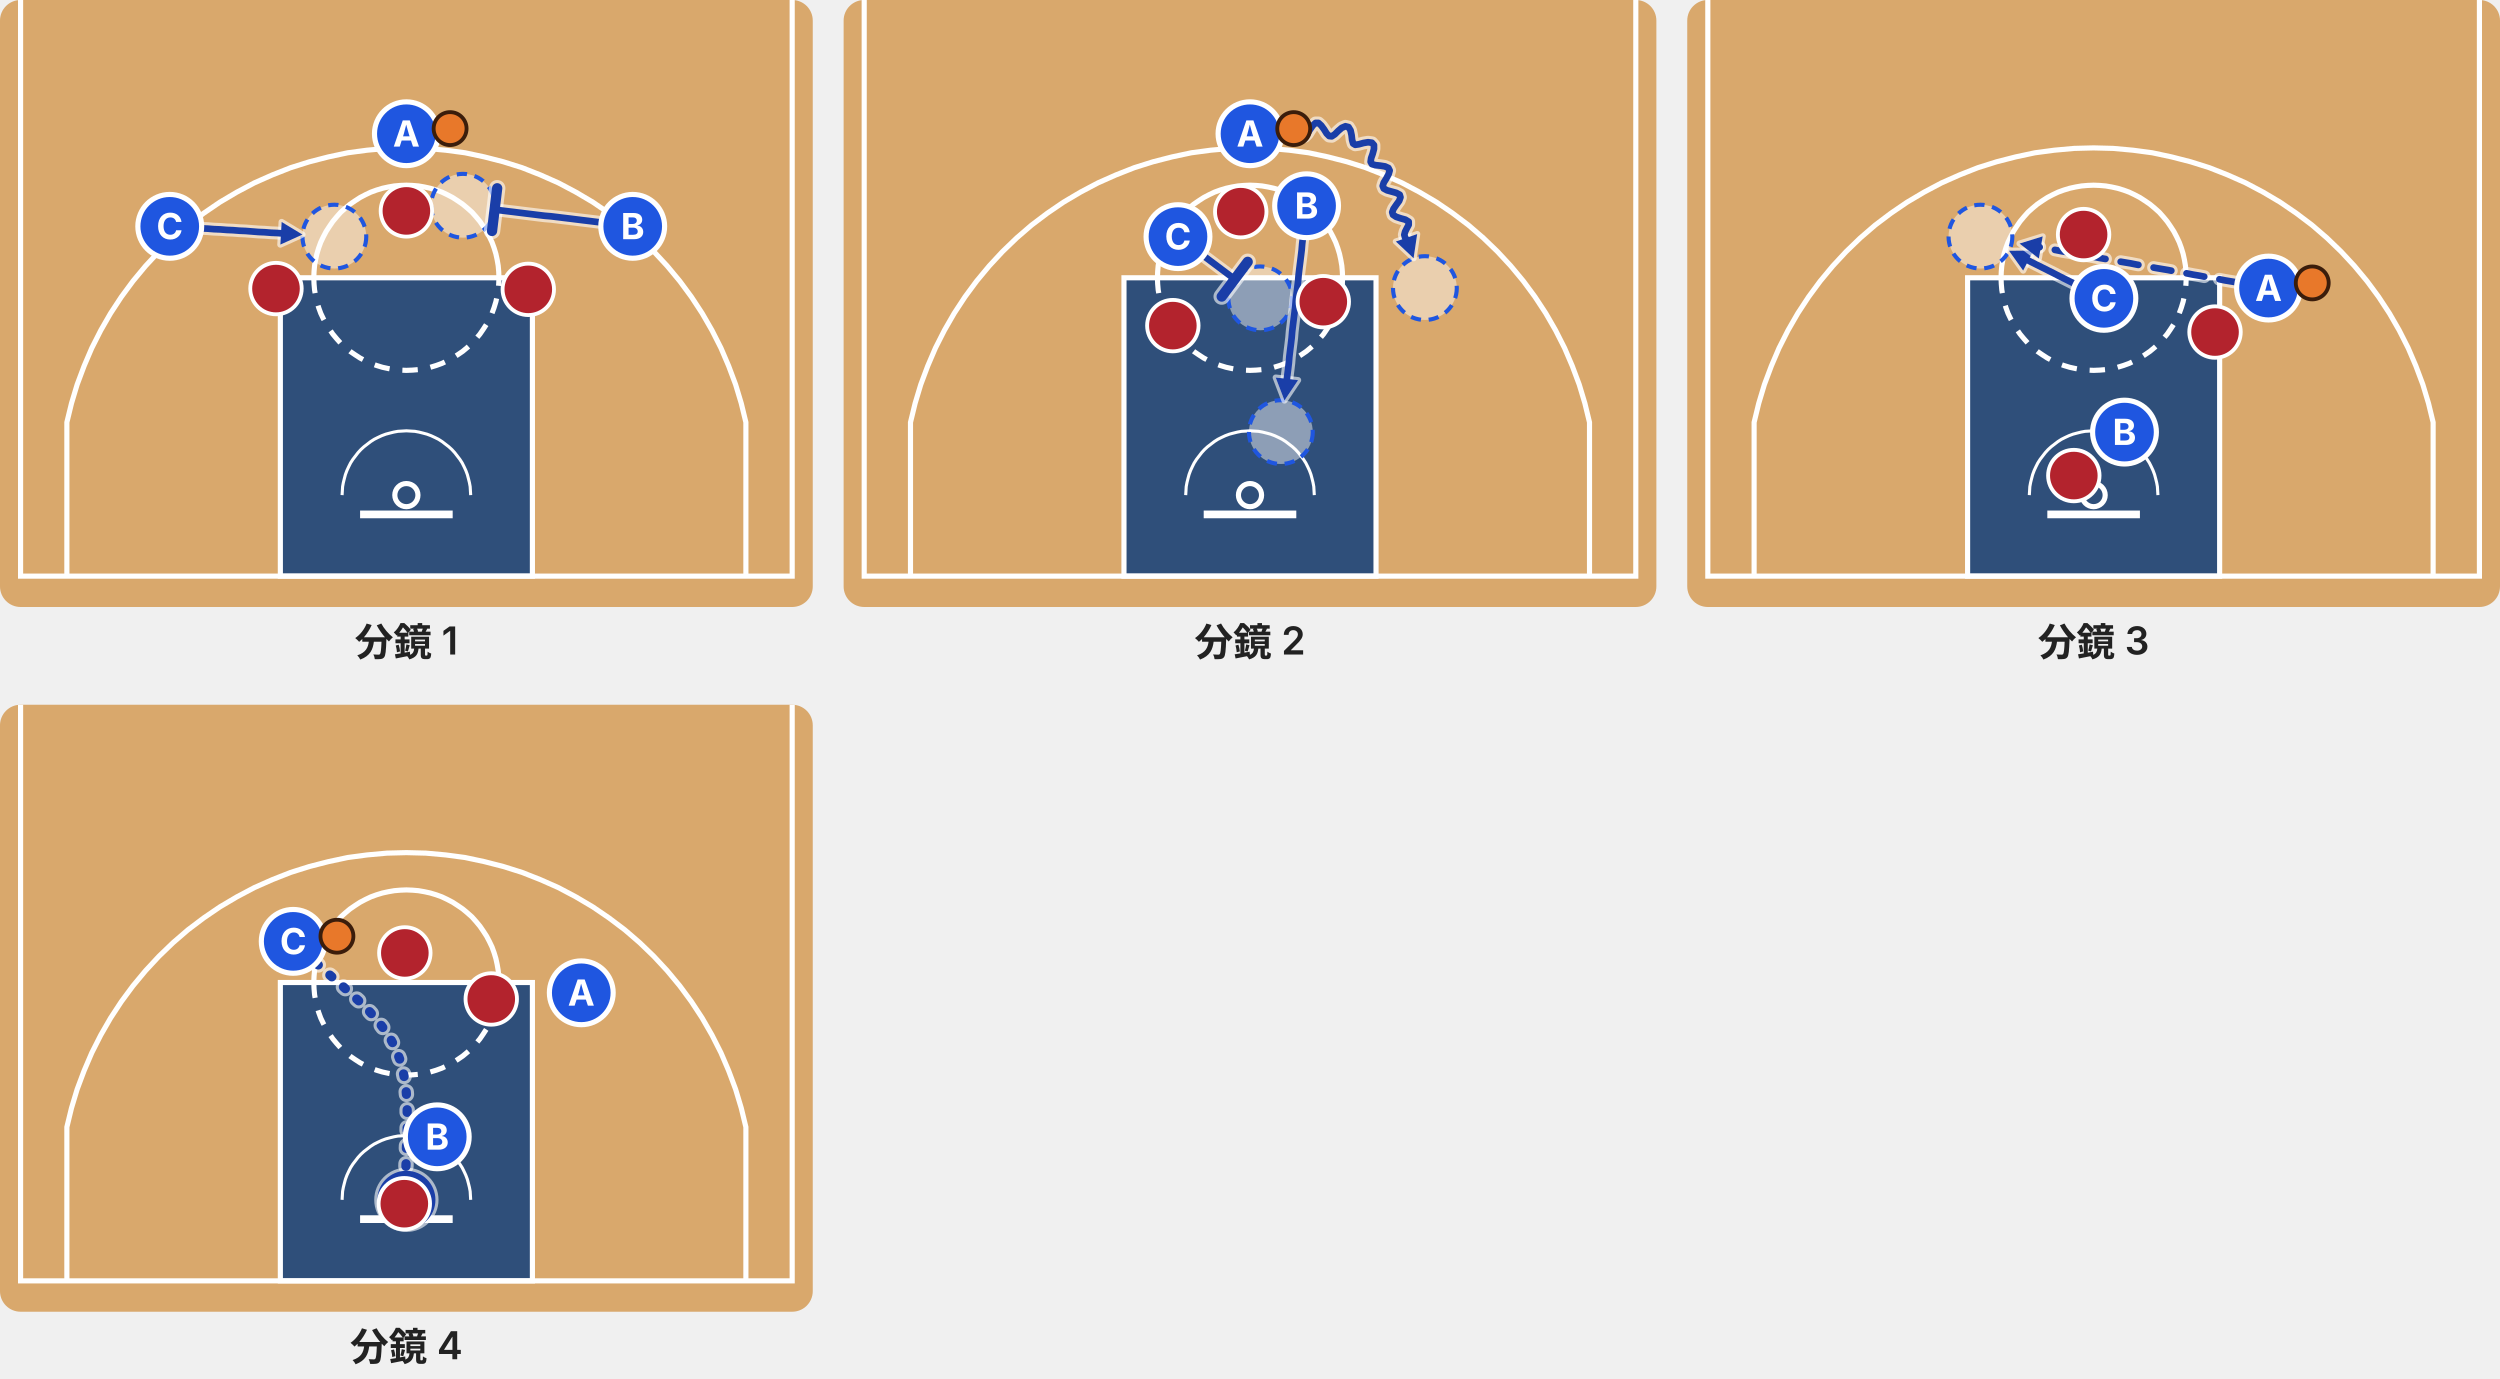
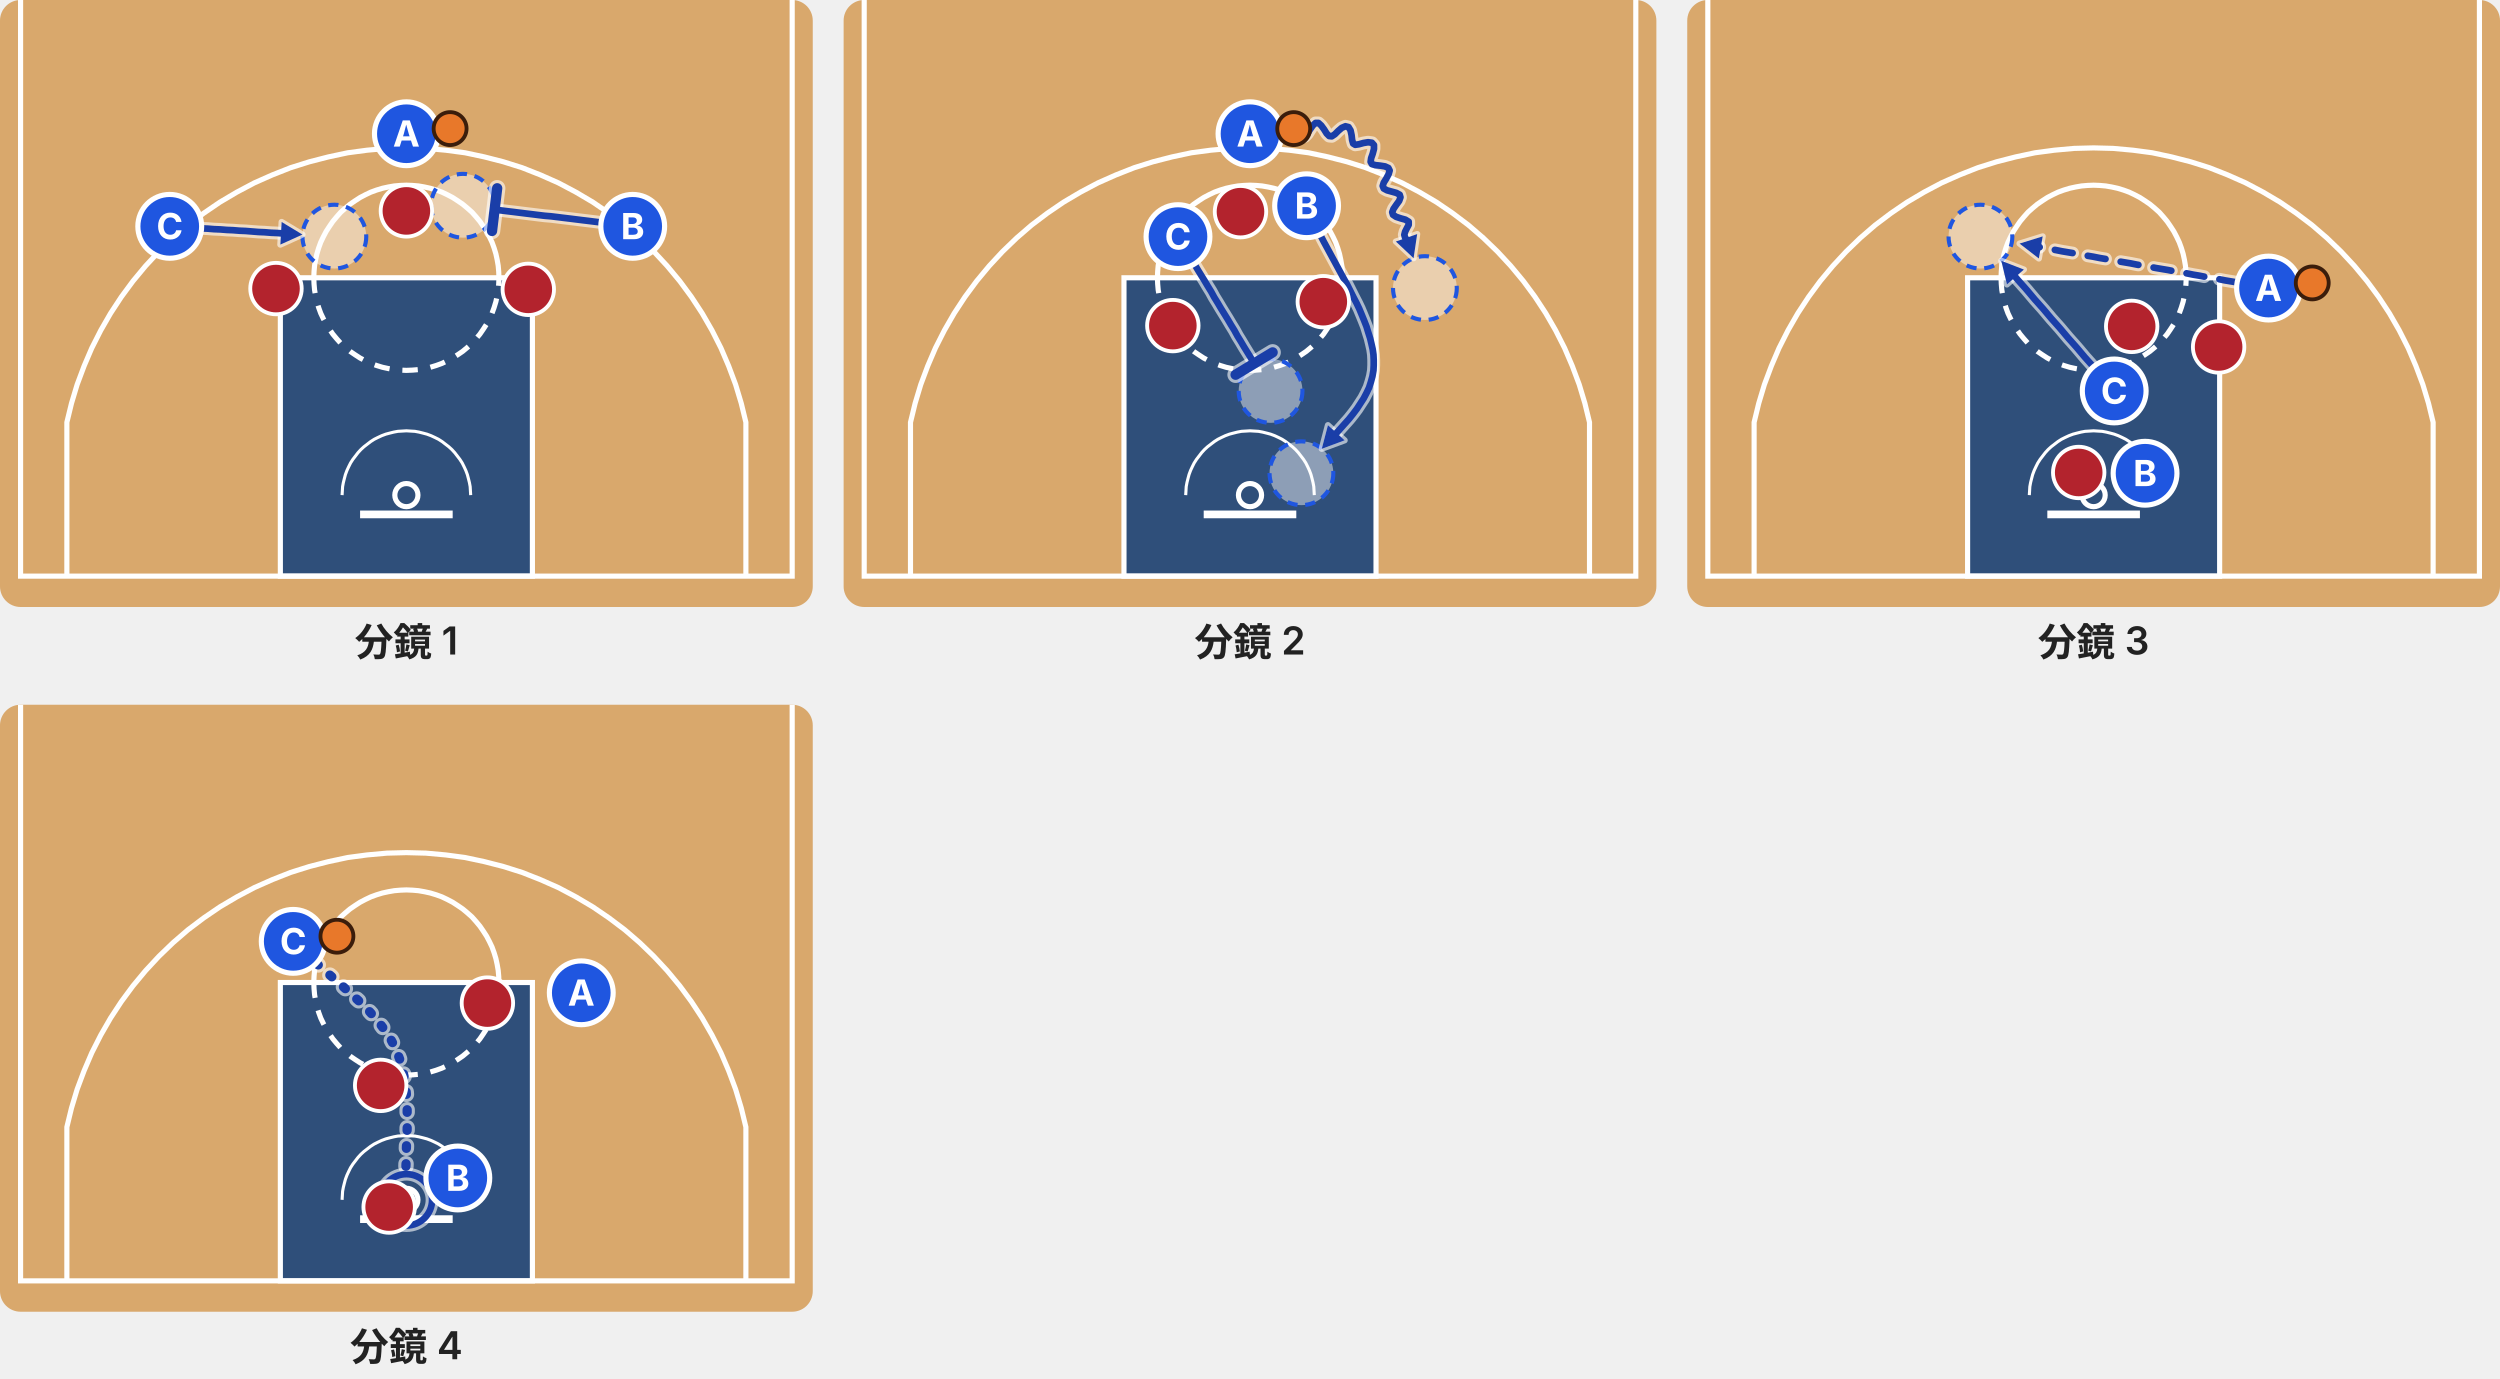
<svg xmlns="http://www.w3.org/2000/svg" viewBox="0 0 972.0 536.0" width="972.0" height="536.0" font-family="-apple-system, 'PingFang TC', 'Noto Sans TC', sans-serif">
  <g transform="translate(0,0)">
    <rect width="316.0" height="236.0" rx="8" fill="#d9a86c" />
    <rect x="109.0" y="108.0" width="98.0" height="116.0" fill="#2f4f7a" stroke="#ffffff" stroke-width="2" />
    <polyline points="8.0,0.0 8.0,224.0 308.0,224.0 308.0,0.0" fill="none" stroke="#ffffff" stroke-width="2" />
    <polyline points="194.0,108.0 193.9,105.6 193.7,103.3 193.3,101.0 192.8,98.7 192.1,96.4 191.3,94.2 190.3,92.1 189.2,90.0 187.9,88.0 186.6,86.1 185.1,84.3 183.5,82.5 181.7,80.9 179.9,79.4 178.0,78.1 176.0,76.8 173.9,75.7 171.8,74.7 169.6,73.9 167.3,73.2 165.0,72.7 162.7,72.3 160.4,72.1 158.0,72.0 155.6,72.1 153.3,72.3 151.0,72.7 148.7,73.2 146.4,73.9 144.2,74.7 142.1,75.7 140.0,76.8 138.0,78.1 136.1,79.4 134.3,80.9 132.5,82.5 130.9,84.3 129.4,86.1 128.1,88.0 126.8,90.0 125.7,92.1 124.7,94.2 123.9,96.4 123.2,98.7 122.7,101.0 122.3,103.3 122.1,105.6 122.0,108.0" fill="none" stroke="#ffffff" stroke-width="2" />
    <polyline points="122.0,108.0 122.1,110.4 122.3,112.7 122.7,115.0 123.2,117.3 123.9,119.6 124.7,121.8 125.7,123.9 126.8,126.0 128.1,128.0 129.4,129.9 130.9,131.7 132.5,133.5 134.3,135.1 136.1,136.6 138.0,137.9 140.0,139.2 142.1,140.3 144.2,141.3 146.4,142.1 148.7,142.8 151.0,143.3 153.3,143.7 155.6,143.9 158.0,144.0 160.4,143.9 162.7,143.7 165.0,143.3 167.3,142.8 169.6,142.1 171.8,141.3 173.9,140.3 176.0,139.2 178.0,137.9 179.9,136.6 181.7,135.1 183.5,133.5 185.1,131.7 186.6,129.9 187.9,128.0 189.2,126.0 190.3,123.9 191.3,121.8 192.1,119.6 192.8,117.3 193.3,115.0 193.7,112.7 193.9,110.4 194.0,108.0" fill="none" stroke="#ffffff" stroke-width="2" stroke-dasharray="6 5" />
    <polyline points="290.0,224.0 290.0,164.2 288.2,156.8 286.0,149.5 283.3,142.3 280.3,135.3 276.8,128.4 273.0,121.8 268.8,115.4 264.3,109.3 259.4,103.4 254.2,97.8 248.7,92.5 242.9,87.5 236.8,82.9 230.5,78.6 223.9,74.7 217.1,71.1 210.1,68.0 203.0,65.2 195.7,62.9 188.3,61.0 180.8,59.4 173.3,58.4 165.6,57.7 158.0,57.5 150.4,57.7 142.7,58.4 135.2,59.4 127.7,61.0 120.3,62.9 113.0,65.2 105.9,68.0 98.9,71.1 92.1,74.7 85.5,78.6 79.2,82.9 73.1,87.5 67.3,92.5 61.8,97.8 56.6,103.4 51.7,109.3 47.2,115.4 43.0,121.8 39.2,128.4 35.7,135.3 32.7,142.3 30.0,149.5 27.8,156.8 26.0,164.2 26.0,224.0" fill="none" stroke="#ffffff" stroke-width="2" />
    <polyline points="183.0,192.5 182.9,190.9 182.8,189.2 182.5,187.6 182.1,186.0 181.7,184.5 181.1,182.9 180.4,181.4 179.7,180.0 178.8,178.6 177.8,177.3 176.8,176.0 175.7,174.8 174.5,173.7 173.2,172.7 171.9,171.7 170.5,170.8 169.1,170.1 167.6,169.4 166.0,168.8 164.5,168.4 162.9,168.0 161.3,167.7 159.6,167.6 158.0,167.5 156.4,167.6 154.7,167.7 153.1,168.0 151.5,168.4 150.0,168.8 148.4,169.4 146.9,170.1 145.5,170.8 144.1,171.7 142.8,172.7 141.5,173.7 140.3,174.8 139.2,176.0 138.2,177.3 137.2,178.6 136.3,180.0 135.6,181.4 134.9,182.9 134.3,184.5 133.9,186.0 133.5,187.6 133.2,189.2 133.1,190.9 133.0,192.5" fill="none" stroke="#ffffff" stroke-width="1.2" />
    <line x1="140.0" y1="200.0" x2="176.0" y2="200.0" stroke="#ffffff" stroke-width="3" />
    <circle cx="158.0" cy="192.5" r="4.5" fill="none" stroke="#ffffff" stroke-width="2" />
    <circle cx="180.0" cy="80.0" r="12.4" fill="#ffffff" fill-opacity="0.45" stroke="#1f56e0" stroke-width="1.6" stroke-dasharray="4 3" />
    <circle cx="130.0" cy="92.0" r="12.4" fill="#ffffff" fill-opacity="0.45" stroke="#1f56e0" stroke-width="1.6" stroke-dasharray="4 3" />
    <polyline points="233.7,86.5 231.3,86.2 228.9,85.9 226.4,85.6 224.0,85.3 221.6,85.0 219.1,84.7 216.7,84.4 214.2,84.1 211.8,83.9 209.3,83.6 206.9,83.3 204.4,83.0 202.0,82.7 199.6,82.4 197.1,82.1 194.7,81.8 192.3,81.5" fill="none" stroke="#ffffff" stroke-width="5.0" stroke-linecap="round" stroke-linejoin="round" stroke-opacity="0.6" fill-opacity="0.6" />
    <line x1="191.3" y1="89.8" x2="193.3" y2="73.2" stroke="#ffffff" stroke-width="6.4" stroke-linecap="round" stroke-opacity="0.6" fill-opacity="0.6" />
    <polyline points="233.7,86.5 231.3,86.2 228.9,85.9 226.4,85.6 224.0,85.3 221.6,85.0 219.1,84.7 216.7,84.4 214.2,84.1 211.8,83.9 209.3,83.6 206.9,83.3 204.4,83.0 202.0,82.7 199.6,82.4 197.1,82.1 194.7,81.8 192.3,81.5" fill="none" stroke="#1a3ea8" stroke-width="2.6" stroke-linecap="round" stroke-linejoin="round" />
    <line x1="191.3" y1="89.8" x2="193.3" y2="73.2" stroke="#1a3ea8" stroke-width="4.0" stroke-linecap="round" />
    <polyline points="78.4,88.8 80.8,88.9 83.2,89.1 85.7,89.2 88.2,89.4 90.6,89.5 93.1,89.7 95.5,89.8 98.0,90.0 100.5,90.2 102.9,90.3 105.4,90.5 107.8,90.6 110.3,90.8 110.8,90.8" fill="none" stroke="#ffffff" stroke-width="5.0" stroke-linecap="round" stroke-linejoin="round" stroke-opacity="0.6" fill-opacity="0.6" />
    <polygon points="117.6,91.2 109.5,86.3 109.0,95.1" fill="#ffffff" stroke="#ffffff" stroke-width="2.4" stroke-linejoin="round" stroke-opacity="0.6" fill-opacity="0.6" />
    <polyline points="78.4,88.8 80.8,88.9 83.2,89.1 85.7,89.2 88.2,89.4 90.6,89.5 93.1,89.7 95.5,89.8 98.0,90.0 100.5,90.2 102.9,90.3 105.4,90.5 107.8,90.6 110.3,90.8 110.8,90.8" fill="none" stroke="#1a3ea8" stroke-width="2.6" stroke-linecap="round" stroke-linejoin="round" />
    <polygon points="117.6,91.2 109.5,86.3 109.0,95.1" fill="#1a3ea8" />
    <circle cx="158.0" cy="82.0" r="10.0" fill="#b3232d" stroke="#fff" stroke-width="1.5" />
    <circle cx="205.4" cy="112.5" r="10.0" fill="#b3232d" stroke="#fff" stroke-width="1.5" />
    <circle cx="107.3" cy="112.2" r="10.0" fill="#b3232d" stroke="#fff" stroke-width="1.5" />
    <circle cx="158.0" cy="52.0" r="12.4" fill="#1f56e0" stroke="#fff" stroke-width="2" />
    <text x="158.0" y="57.0" font-size="14" font-weight="700" fill="#fff" text-anchor="middle">A</text>
    <circle cx="246.0" cy="88.0" r="12.4" fill="#1f56e0" stroke="#fff" stroke-width="2" />
    <text x="246.0" y="93.0" font-size="14" font-weight="700" fill="#fff" text-anchor="middle">B</text>
    <circle cx="66.0" cy="88.0" r="12.4" fill="#1f56e0" stroke="#fff" stroke-width="2" />
    <text x="66.0" y="93.0" font-size="14" font-weight="700" fill="#fff" text-anchor="middle">C</text>
    <circle cx="175.0" cy="50.0" r="6.4" fill="#e8782a" stroke="#3b1d0b" stroke-width="1.5" />
    <text x="158.0" y="255.0" font-size="15" font-weight="600" fill="#222" text-anchor="middle">分鏡 1</text>
  </g>
  <g transform="translate(328,0)">
    <rect width="316.0" height="236.0" rx="8" fill="#d9a86c" />
    <rect x="109.0" y="108.0" width="98.0" height="116.0" fill="#2f4f7a" stroke="#ffffff" stroke-width="2" />
    <polyline points="8.0,0.0 8.0,224.0 308.0,224.0 308.0,0.0" fill="none" stroke="#ffffff" stroke-width="2" />
    <polyline points="194.0,108.0 193.9,105.6 193.7,103.3 193.3,101.0 192.8,98.7 192.1,96.4 191.3,94.2 190.3,92.1 189.2,90.0 187.9,88.0 186.6,86.1 185.1,84.3 183.5,82.5 181.7,80.9 179.9,79.4 178.0,78.1 176.0,76.8 173.9,75.7 171.8,74.7 169.6,73.9 167.3,73.2 165.0,72.7 162.7,72.3 160.4,72.1 158.0,72.0 155.6,72.1 153.3,72.3 151.0,72.7 148.7,73.2 146.4,73.9 144.2,74.7 142.1,75.7 140.0,76.8 138.0,78.1 136.1,79.4 134.3,80.9 132.5,82.5 130.9,84.3 129.4,86.1 128.1,88.0 126.8,90.0 125.7,92.1 124.7,94.2 123.9,96.4 123.2,98.7 122.7,101.0 122.3,103.3 122.1,105.6 122.0,108.0" fill="none" stroke="#ffffff" stroke-width="2" />
    <polyline points="122.0,108.0 122.1,110.4 122.3,112.7 122.7,115.0 123.2,117.3 123.9,119.6 124.7,121.8 125.7,123.9 126.8,126.0 128.1,128.0 129.4,129.9 130.9,131.7 132.5,133.5 134.3,135.1 136.1,136.6 138.0,137.9 140.0,139.2 142.1,140.3 144.2,141.3 146.4,142.1 148.7,142.8 151.0,143.3 153.3,143.7 155.6,143.9 158.0,144.0 160.4,143.9 162.7,143.7 165.0,143.3 167.3,142.8 169.6,142.1 171.8,141.3 173.9,140.3 176.0,139.2 178.0,137.9 179.9,136.6 181.7,135.1 183.5,133.5 185.1,131.7 186.6,129.9 187.9,128.0 189.2,126.0 190.3,123.9 191.3,121.8 192.1,119.6 192.8,117.3 193.3,115.0 193.7,112.7 193.9,110.4 194.0,108.0" fill="none" stroke="#ffffff" stroke-width="2" stroke-dasharray="6 5" />
    <polyline points="290.0,224.0 290.0,164.2 288.2,156.8 286.0,149.5 283.3,142.3 280.3,135.3 276.8,128.4 273.0,121.8 268.8,115.4 264.3,109.3 259.4,103.4 254.2,97.8 248.7,92.5 242.9,87.5 236.8,82.9 230.5,78.6 223.9,74.7 217.1,71.1 210.1,68.0 203.0,65.2 195.7,62.9 188.3,61.0 180.8,59.4 173.3,58.4 165.6,57.7 158.0,57.5 150.4,57.7 142.7,58.4 135.2,59.4 127.7,61.0 120.3,62.9 113.0,65.2 105.9,68.0 98.9,71.1 92.1,74.7 85.5,78.6 79.2,82.9 73.1,87.5 67.3,92.5 61.8,97.8 56.6,103.4 51.7,109.3 47.2,115.4 43.0,121.8 39.2,128.4 35.7,135.3 32.7,142.3 30.0,149.5 27.8,156.8 26.0,164.2 26.0,224.0" fill="none" stroke="#ffffff" stroke-width="2" />
    <polyline points="183.0,192.5 182.9,190.9 182.8,189.2 182.5,187.6 182.1,186.0 181.7,184.5 181.1,182.9 180.4,181.4 179.7,180.0 178.8,178.6 177.8,177.3 176.8,176.0 175.7,174.8 174.5,173.7 173.2,172.7 171.9,171.7 170.5,170.8 169.1,170.1 167.6,169.4 166.0,168.8 164.5,168.4 162.9,168.0 161.3,167.7 159.6,167.6 158.0,167.5 156.4,167.6 154.7,167.7 153.1,168.0 151.5,168.4 150.0,168.8 148.4,169.4 146.9,170.1 145.5,170.8 144.1,171.7 142.8,172.7 141.5,173.7 140.3,174.8 139.2,176.0 138.2,177.3 137.2,178.6 136.3,180.0 135.6,181.4 134.9,182.9 134.3,184.5 133.9,186.0 133.5,187.6 133.2,189.2 133.1,190.9 133.0,192.5" fill="none" stroke="#ffffff" stroke-width="1.2" />
    <line x1="140.0" y1="200.0" x2="176.0" y2="200.0" stroke="#ffffff" stroke-width="3" />
    <circle cx="158.0" cy="192.5" r="4.5" fill="none" stroke="#ffffff" stroke-width="2" />
    <circle cx="226.0" cy="112.0" r="12.4" fill="#ffffff" fill-opacity="0.45" stroke="#1f56e0" stroke-width="1.6" stroke-dasharray="4 3" />
-     <circle cx="170.0" cy="168.0" r="12.4" fill="#ffffff" fill-opacity="0.45" stroke="#1f56e0" stroke-width="1.6" stroke-dasharray="4 3" />
-     <circle cx="162.0" cy="116.0" r="12.4" fill="#ffffff" fill-opacity="0.45" stroke="#1f56e0" stroke-width="1.6" stroke-dasharray="4 3" />
+     <circle cx="178.0" cy="184.0" r="12.4" fill="#ffffff" fill-opacity="0.45" stroke="#1f56e0" stroke-width="1.6" stroke-dasharray="4 3" />
+     <circle cx="166.0" cy="152.0" r="12.4" fill="#ffffff" fill-opacity="0.45" stroke="#1f56e0" stroke-width="1.6" stroke-dasharray="4 3" />
    <polyline points="170.4,51.4 171.4,51.1 172.5,50.4 173.5,49.9 174.7,50.0 175.8,50.8 177.1,52.2 178.3,53.1 179.3,53.0 180.3,52.0 181.3,50.4 182.4,48.8 183.5,47.8 184.6,47.8 185.7,48.8 186.8,50.3 187.8,51.9 188.8,52.9 189.8,53.0 191.0,52.2 192.3,50.9 193.7,49.7 195.1,49.1 196.3,49.4 197.1,50.7 197.5,52.6 197.7,54.4 198.1,55.8 198.9,56.3 200.3,56.1 202.1,55.6 203.9,55.3 205.4,55.5 206.2,56.4 206.2,57.9 205.7,59.8 205.1,61.5 204.9,62.9 205.4,63.8 206.7,64.2 208.6,64.4 210.5,64.7 211.8,65.3 212.3,66.3 211.9,67.7 211.0,69.4 210.0,71.0 209.6,72.3 210.0,73.3 211.3,74.0 213.1,74.5 214.9,75.0 216.2,75.7 216.5,76.7 216.0,78.1 214.9,79.6 213.8,81.2 213.3,82.5 213.6,83.5 214.8,84.3 216.6,84.9 218.4,85.4 219.7,86.2 219.7,87.4 219.0,88.7 218.3,90.1 218.0,91.3 218.3,92.4 219.0,93.3 219.5,93.9" fill="none" stroke="#ffffff" stroke-width="5.0" stroke-linecap="round" stroke-linejoin="round" stroke-opacity="0.6" fill-opacity="0.6" />
    <polygon points="221.6,100.4 223.0,91.0 214.7,93.9" fill="#ffffff" stroke="#ffffff" stroke-width="2.4" stroke-linejoin="round" stroke-opacity="0.6" fill-opacity="0.6" />
    <polyline points="170.4,51.4 171.4,51.1 172.5,50.4 173.5,49.9 174.7,50.0 175.8,50.8 177.1,52.2 178.3,53.1 179.3,53.0 180.3,52.0 181.3,50.4 182.4,48.8 183.5,47.8 184.6,47.8 185.7,48.8 186.8,50.3 187.8,51.9 188.8,52.9 189.8,53.0 191.0,52.2 192.3,50.9 193.7,49.7 195.1,49.1 196.3,49.4 197.1,50.7 197.5,52.6 197.7,54.4 198.1,55.8 198.9,56.3 200.3,56.1 202.1,55.6 203.9,55.3 205.4,55.5 206.2,56.4 206.2,57.9 205.7,59.8 205.1,61.5 204.9,62.9 205.4,63.8 206.7,64.2 208.6,64.4 210.5,64.7 211.8,65.3 212.3,66.3 211.9,67.7 211.0,69.4 210.0,71.0 209.6,72.3 210.0,73.3 211.3,74.0 213.1,74.5 214.9,75.0 216.2,75.7 216.5,76.7 216.0,78.1 214.9,79.6 213.8,81.2 213.3,82.5 213.6,83.5 214.8,84.3 216.6,84.9 218.4,85.4 219.7,86.2 219.7,87.4 219.0,88.7 218.3,90.1 218.0,91.3 218.3,92.4 219.0,93.3 219.5,93.9" fill="none" stroke="#1a3ea8" stroke-width="2.6" stroke-linecap="round" stroke-linejoin="round" />
    <polygon points="221.6,100.4 223.0,91.0 214.7,93.9" fill="#1a3ea8" />
-     <polyline points="178.6,92.3 178.3,94.7 178.1,97.1 177.8,99.6 177.5,102.0 177.2,104.4 176.9,106.9 176.7,109.3 176.4,111.8 176.1,114.2 175.8,116.7 175.6,119.1 175.3,121.6 175.0,124.0 174.7,126.4 174.4,128.9 174.2,131.3 173.9,133.8 173.6,136.2 173.3,138.7 173.1,141.1 172.8,143.6 172.5,146.0 172.2,148.4 172.2,148.9" fill="none" stroke="#ffffff" stroke-width="5.0" stroke-linecap="round" stroke-linejoin="round" stroke-opacity="0.6" fill-opacity="0.6" />
-     <polygon points="171.4,155.7 176.7,147.8 168.0,146.8" fill="#ffffff" stroke="#ffffff" stroke-width="2.4" stroke-linejoin="round" stroke-opacity="0.6" fill-opacity="0.6" />
-     <polyline points="178.6,92.3 178.3,94.7 178.1,97.1 177.8,99.6 177.5,102.0 177.2,104.4 176.9,106.9 176.7,109.3 176.4,111.8 176.1,114.2 175.8,116.7 175.6,119.1 175.3,121.6 175.0,124.0 174.7,126.4 174.4,128.9 174.2,131.3 173.9,133.8 173.6,136.2 173.3,138.7 173.1,141.1 172.8,143.6 172.5,146.0 172.2,148.4 172.2,148.9" fill="none" stroke="#1a3ea8" stroke-width="2.6" stroke-linecap="round" stroke-linejoin="round" />
-     <polygon points="171.4,155.7 176.7,147.8 168.0,146.8" fill="#1a3ea8" />
-     <polyline points="139.9,99.4 140.0,99.5 142.0,101.0 144.0,102.5 146.0,104.0 148.0,105.5 150.0,107.0 152.0,108.5 152.1,108.6" fill="none" stroke="#ffffff" stroke-width="5.0" stroke-linecap="round" stroke-linejoin="round" stroke-opacity="0.6" fill-opacity="0.6" />
-     <line x1="157.1" y1="101.8" x2="147.0" y2="115.3" stroke="#ffffff" stroke-width="6.4" stroke-linecap="round" stroke-opacity="0.6" fill-opacity="0.6" />
-     <polyline points="139.9,99.4 140.0,99.5 142.0,101.0 144.0,102.5 146.0,104.0 148.0,105.5 150.0,107.0 152.0,108.5 152.1,108.6" fill="none" stroke="#1a3ea8" stroke-width="2.6" stroke-linecap="round" stroke-linejoin="round" />
-     <line x1="157.1" y1="101.8" x2="147.0" y2="115.3" stroke="#1a3ea8" stroke-width="4.0" stroke-linecap="round" />
-     <circle cx="154.4" cy="82.3" r="10.0" fill="#b3232d" stroke="#fff" stroke-width="1.5" />
+     <polyline points="185.3,91.2 185.5,91.7 186.7,94.0 188.0,96.4 189.3,98.8 190.6,101.2 191.9,103.6 193.2,106.0 194.5,108.4 195.8,110.7 197.0,113.1 198.2,115.5 199.4,117.8 200.5,120.1 201.5,122.5 202.4,124.7 203.3,127.0 204.0,129.3 204.7,131.5 205.2,133.6 205.7,135.8 206.0,137.9 206.1,140.0 206.1,142.0 206.0,144.0 205.6,146.3 205.0,148.5 204.3,150.7 203.3,152.8 202.2,154.9 200.9,156.9 199.6,158.9 198.1,160.9 196.5,162.9 194.8,164.8 193.1,166.7 191.4,168.6 190.6,169.5" fill="none" stroke="#ffffff" stroke-width="5.0" stroke-linecap="round" stroke-linejoin="round" stroke-opacity="0.6" fill-opacity="0.6" />
+     <polygon points="185.9,174.5 194.8,171.2 188.3,165.3" fill="#ffffff" stroke="#ffffff" stroke-width="2.4" stroke-linejoin="round" stroke-opacity="0.6" fill-opacity="0.6" />
+     <polyline points="185.3,91.2 185.5,91.7 186.7,94.0 188.0,96.4 189.3,98.8 190.6,101.2 191.9,103.6 193.2,106.0 194.5,108.4 195.8,110.7 197.0,113.1 198.2,115.5 199.4,117.8 200.5,120.1 201.5,122.5 202.4,124.7 203.3,127.0 204.0,129.3 204.7,131.5 205.2,133.6 205.7,135.8 206.0,137.9 206.1,140.0 206.1,142.0 206.0,144.0 205.6,146.3 205.0,148.5 204.3,150.7 203.3,152.8 202.2,154.9 200.9,156.9 199.6,158.9 198.1,160.9 196.5,162.9 194.8,164.8 193.1,166.7 191.4,168.6 190.6,169.5" fill="none" stroke="#1a3ea8" stroke-width="2.6" stroke-linecap="round" stroke-linejoin="round" />
+     <polygon points="185.9,174.5 194.8,171.2 188.3,165.3" fill="#1a3ea8" />
+     <polyline points="136.4,102.6 136.4,102.7 137.7,104.9 139.0,107.0 140.3,109.1 141.6,111.3 142.9,113.4 144.1,115.6 145.4,117.7 146.7,119.9 148.0,122.0 149.3,124.1 150.6,126.3 151.9,128.4 153.1,130.6 154.4,132.7 155.7,134.9 157.0,137.0 158.3,139.1 159.6,141.3 159.6,141.4" fill="none" stroke="#ffffff" stroke-width="5.0" stroke-linecap="round" stroke-linejoin="round" stroke-opacity="0.6" fill-opacity="0.6" />
+     <line x1="166.8" y1="137.0" x2="152.4" y2="145.7" stroke="#ffffff" stroke-width="6.4" stroke-linecap="round" stroke-opacity="0.6" fill-opacity="0.6" />
+     <polyline points="136.4,102.6 136.4,102.7 137.7,104.9 139.0,107.0 140.3,109.1 141.6,111.3 142.9,113.4 144.1,115.6 145.4,117.7 146.7,119.9 148.0,122.0 149.3,124.1 150.6,126.3 151.9,128.4 153.1,130.6 154.4,132.7 155.7,134.9 157.0,137.0 158.3,139.1 159.6,141.3 159.6,141.4" fill="none" stroke="#1a3ea8" stroke-width="2.6" stroke-linecap="round" stroke-linejoin="round" />
+     <line x1="166.8" y1="137.0" x2="152.4" y2="145.7" stroke="#1a3ea8" stroke-width="4.0" stroke-linecap="round" />
+     <circle cx="154.3" cy="82.3" r="10.0" fill="#b3232d" stroke="#fff" stroke-width="1.5" />
    <circle cx="186.5" cy="117.3" r="10.0" fill="#b3232d" stroke="#fff" stroke-width="1.5" />
    <circle cx="128.0" cy="126.6" r="10.0" fill="#b3232d" stroke="#fff" stroke-width="1.5" />
    <circle cx="158.0" cy="52.0" r="12.4" fill="#1f56e0" stroke="#fff" stroke-width="2" />
    <text x="158.0" y="57.0" font-size="14" font-weight="700" fill="#fff" text-anchor="middle">A</text>
    <circle cx="180.0" cy="80.0" r="12.4" fill="#1f56e0" stroke="#fff" stroke-width="2" />
    <text x="180.0" y="85.0" font-size="14" font-weight="700" fill="#fff" text-anchor="middle">B</text>
    <circle cx="130.0" cy="92.0" r="12.4" fill="#1f56e0" stroke="#fff" stroke-width="2" />
    <text x="130.0" y="97.0" font-size="14" font-weight="700" fill="#fff" text-anchor="middle">C</text>
    <circle cx="175.0" cy="50.0" r="6.4" fill="#e8782a" stroke="#3b1d0b" stroke-width="1.5" />
    <text x="158.0" y="255.0" font-size="15" font-weight="600" fill="#222" text-anchor="middle">分鏡 2</text>
  </g>
  <g transform="translate(656,0)">
    <rect width="316.0" height="236.0" rx="8" fill="#d9a86c" />
    <rect x="109.0" y="108.0" width="98.0" height="116.0" fill="#2f4f7a" stroke="#ffffff" stroke-width="2" />
    <polyline points="8.0,0.0 8.0,224.0 308.0,224.0 308.0,0.0" fill="none" stroke="#ffffff" stroke-width="2" />
    <polyline points="194.0,108.0 193.9,105.6 193.7,103.3 193.3,101.0 192.8,98.7 192.1,96.4 191.3,94.2 190.3,92.1 189.2,90.0 187.9,88.0 186.6,86.1 185.1,84.3 183.5,82.5 181.7,80.9 179.9,79.4 178.0,78.1 176.0,76.8 173.9,75.7 171.8,74.7 169.6,73.9 167.3,73.2 165.0,72.7 162.7,72.3 160.4,72.1 158.0,72.0 155.6,72.1 153.3,72.3 151.0,72.7 148.7,73.2 146.4,73.9 144.2,74.7 142.1,75.7 140.0,76.8 138.0,78.1 136.1,79.4 134.3,80.9 132.5,82.5 130.9,84.3 129.4,86.1 128.1,88.0 126.8,90.0 125.7,92.1 124.7,94.2 123.9,96.4 123.2,98.7 122.7,101.0 122.3,103.3 122.1,105.6 122.0,108.0" fill="none" stroke="#ffffff" stroke-width="2" />
    <polyline points="122.0,108.0 122.1,110.4 122.3,112.7 122.7,115.0 123.2,117.3 123.9,119.6 124.7,121.8 125.7,123.9 126.8,126.0 128.1,128.0 129.4,129.9 130.9,131.7 132.5,133.5 134.3,135.1 136.1,136.6 138.0,137.9 140.0,139.2 142.1,140.3 144.2,141.3 146.4,142.1 148.7,142.8 151.0,143.3 153.3,143.7 155.6,143.9 158.0,144.0 160.4,143.9 162.7,143.7 165.0,143.3 167.3,142.8 169.6,142.1 171.8,141.3 173.9,140.3 176.0,139.2 178.0,137.9 179.9,136.6 181.7,135.1 183.5,133.5 185.1,131.7 186.6,129.9 187.9,128.0 189.2,126.0 190.3,123.9 191.3,121.8 192.1,119.6 192.8,117.3 193.3,115.0 193.7,112.7 193.9,110.4 194.0,108.0" fill="none" stroke="#ffffff" stroke-width="2" stroke-dasharray="6 5" />
    <polyline points="290.0,224.0 290.0,164.2 288.2,156.8 286.0,149.5 283.3,142.3 280.3,135.3 276.8,128.4 273.0,121.8 268.8,115.4 264.3,109.3 259.4,103.4 254.2,97.8 248.7,92.5 242.9,87.5 236.8,82.9 230.5,78.6 223.9,74.7 217.1,71.1 210.1,68.0 203.0,65.2 195.7,62.9 188.3,61.0 180.8,59.4 173.3,58.4 165.6,57.7 158.0,57.5 150.4,57.7 142.7,58.4 135.2,59.4 127.7,61.0 120.3,62.9 113.0,65.2 105.9,68.0 98.9,71.1 92.1,74.7 85.5,78.6 79.2,82.9 73.1,87.5 67.3,92.5 61.8,97.8 56.6,103.4 51.7,109.3 47.2,115.4 43.0,121.8 39.2,128.4 35.7,135.3 32.7,142.3 30.0,149.5 27.8,156.8 26.0,164.2 26.0,224.0" fill="none" stroke="#ffffff" stroke-width="2" />
    <polyline points="183.0,192.5 182.9,190.9 182.8,189.2 182.5,187.6 182.1,186.0 181.7,184.5 181.1,182.9 180.4,181.4 179.7,180.0 178.8,178.6 177.8,177.3 176.8,176.0 175.7,174.8 174.5,173.7 173.2,172.7 171.9,171.7 170.5,170.8 169.1,170.1 167.6,169.4 166.0,168.8 164.5,168.4 162.9,168.0 161.3,167.7 159.6,167.6 158.0,167.5 156.4,167.6 154.7,167.7 153.1,168.0 151.5,168.4 150.0,168.8 148.4,169.4 146.9,170.1 145.5,170.8 144.1,171.7 142.8,172.7 141.5,173.7 140.3,174.8 139.2,176.0 138.2,177.3 137.2,178.6 136.3,180.0 135.6,181.4 134.9,182.9 134.3,184.5 133.9,186.0 133.5,187.6 133.2,189.2 133.1,190.9 133.0,192.5" fill="none" stroke="#ffffff" stroke-width="1.2" />
    <line x1="140.0" y1="200.0" x2="176.0" y2="200.0" stroke="#ffffff" stroke-width="3" />
    <circle cx="158.0" cy="192.5" r="4.5" fill="none" stroke="#ffffff" stroke-width="2" />
    <circle cx="114.0" cy="92.0" r="12.4" fill="#ffffff" fill-opacity="0.45" stroke="#1f56e0" stroke-width="1.6" stroke-dasharray="4 3" />
-     <polyline points="150.9,110.5 148.9,109.5 146.7,108.4 144.5,107.3 142.4,106.2 140.2,105.1 138.0,104.0 135.8,102.9 133.6,101.8 131.5,100.7 131.2,100.6" fill="none" stroke="#ffffff" stroke-width="5.0" stroke-linecap="round" stroke-linejoin="round" stroke-opacity="0.6" fill-opacity="0.6" />
-     <polygon points="125.1,97.5 130.6,105.2 134.6,97.4" fill="#ffffff" stroke="#ffffff" stroke-width="2.4" stroke-linejoin="round" stroke-opacity="0.6" fill-opacity="0.6" />
-     <polyline points="150.9,110.5 148.9,109.5 146.7,108.4 144.5,107.3 142.4,106.2 140.2,105.1 138.0,104.0 135.8,102.9 133.6,101.8 131.5,100.7 131.2,100.6" fill="none" stroke="#1a3ea8" stroke-width="2.6" stroke-linecap="round" stroke-linejoin="round" />
-     <polygon points="125.1,97.5 130.6,105.2 134.6,97.4" fill="#1a3ea8" />
+     <polyline points="157.9,142.6 157.9,142.6 156.3,140.8 154.6,138.9 153.0,137.0 151.4,135.1 149.8,133.3 148.1,131.4 146.5,129.5 144.9,127.6 143.3,125.8 141.6,123.9 140.0,122.0 138.4,120.1 136.8,118.3 135.1,116.4 133.5,114.5 131.9,112.6 130.3,110.8 128.6,108.9 127.0,107.0 126.6,106.5" fill="none" stroke="#ffffff" stroke-width="5.0" stroke-linecap="round" stroke-linejoin="round" stroke-opacity="0.6" fill-opacity="0.6" />
+     <polygon points="122.1,101.4 124.3,110.6 130.9,104.8" fill="#ffffff" stroke="#ffffff" stroke-width="2.4" stroke-linejoin="round" stroke-opacity="0.6" fill-opacity="0.6" />
+     <polyline points="157.9,142.6 157.9,142.6 156.3,140.8 154.6,138.9 153.0,137.0 151.4,135.1 149.8,133.3 148.1,131.4 146.5,129.5 144.9,127.6 143.3,125.8 141.6,123.9 140.0,122.0 138.4,120.1 136.8,118.3 135.1,116.4 133.5,114.5 131.9,112.6 130.3,110.8 128.6,108.9 127.0,107.0 126.6,106.5" fill="none" stroke="#1a3ea8" stroke-width="2.6" stroke-linecap="round" stroke-linejoin="round" />
+     <polygon points="122.1,101.4 124.3,110.6 130.9,104.8" fill="#1a3ea8" />
    <polyline points="213.8,109.8 211.4,109.4 209.0,109.0 206.5,108.5 204.1,108.1 201.7,107.7 199.2,107.2 196.8,106.8 194.3,106.3 191.9,105.9 189.5,105.5 187.0,105.0 184.6,104.6 182.2,104.2 179.7,103.7 177.3,103.3 174.9,102.9 172.4,102.4 170.0,102.0 167.6,101.6 165.1,101.1 162.7,100.7 160.3,100.3 157.8,99.8 155.4,99.4 153.0,99.0 150.5,98.5 148.1,98.1 145.7,97.7 143.2,97.2 140.8,96.8 138.3,96.3 135.9,95.9 135.9,95.9" fill="none" stroke="#ffffff" stroke-width="5.0" stroke-linecap="round" stroke-linejoin="round" stroke-opacity="0.6" fill-opacity="0.6" stroke-dasharray="7 6" />
    <polygon points="129.2,94.7 136.7,100.5 138.2,91.9" fill="#ffffff" stroke="#ffffff" stroke-width="2.4" stroke-linejoin="round" stroke-opacity="0.6" fill-opacity="0.6" />
    <polyline points="213.8,109.8 211.4,109.4 209.0,109.0 206.5,108.5 204.1,108.1 201.7,107.7 199.2,107.2 196.8,106.8 194.3,106.3 191.9,105.9 189.5,105.5 187.0,105.0 184.6,104.6 182.2,104.2 179.7,103.7 177.3,103.3 174.9,102.9 172.4,102.4 170.0,102.0 167.6,101.6 165.1,101.1 162.7,100.7 160.3,100.3 157.8,99.8 155.4,99.4 153.0,99.0 150.5,98.5 148.1,98.1 145.7,97.7 143.2,97.2 140.8,96.8 138.3,96.3 135.9,95.9 135.9,95.9" fill="none" stroke="#1a3ea8" stroke-width="2.6" stroke-linecap="round" stroke-linejoin="round" stroke-dasharray="7 6" />
    <polygon points="129.2,94.7 136.7,100.5 138.2,91.9" fill="#1a3ea8" />
-     <circle cx="154.1" cy="91.2" r="10.0" fill="#b3232d" stroke="#fff" stroke-width="1.5" />
-     <circle cx="205.2" cy="129.1" r="10.0" fill="#b3232d" stroke="#fff" stroke-width="1.5" />
-     <circle cx="150.3" cy="184.9" r="10.0" fill="#b3232d" stroke="#fff" stroke-width="1.5" />
+     <circle cx="172.8" cy="126.9" r="10.0" fill="#b3232d" stroke="#fff" stroke-width="1.5" />
+     <circle cx="206.6" cy="134.9" r="10.0" fill="#b3232d" stroke="#fff" stroke-width="1.5" />
+     <circle cx="152.2" cy="183.7" r="10.0" fill="#b3232d" stroke="#fff" stroke-width="1.5" />
    <circle cx="226.0" cy="112.0" r="12.4" fill="#1f56e0" stroke="#fff" stroke-width="2" />
    <text x="226.0" y="117.0" font-size="14" font-weight="700" fill="#fff" text-anchor="middle">A</text>
-     <circle cx="170.0" cy="168.0" r="12.4" fill="#1f56e0" stroke="#fff" stroke-width="2" />
-     <text x="170.0" y="173.0" font-size="14" font-weight="700" fill="#fff" text-anchor="middle">B</text>
-     <circle cx="162.0" cy="116.0" r="12.4" fill="#1f56e0" stroke="#fff" stroke-width="2" />
-     <text x="162.0" y="121.0" font-size="14" font-weight="700" fill="#fff" text-anchor="middle">C</text>
+     <circle cx="178.0" cy="184.0" r="12.4" fill="#1f56e0" stroke="#fff" stroke-width="2" />
+     <text x="178.0" y="189.0" font-size="14" font-weight="700" fill="#fff" text-anchor="middle">B</text>
+     <circle cx="166.0" cy="152.0" r="12.4" fill="#1f56e0" stroke="#fff" stroke-width="2" />
+     <text x="166.0" y="157.0" font-size="14" font-weight="700" fill="#fff" text-anchor="middle">C</text>
    <circle cx="243.0" cy="110.0" r="6.4" fill="#e8782a" stroke="#3b1d0b" stroke-width="1.5" />
    <text x="158.0" y="255.0" font-size="15" font-weight="600" fill="#222" text-anchor="middle">分鏡 3</text>
  </g>
  <g transform="translate(0,274)">
    <rect width="316.0" height="236.0" rx="8" fill="#d9a86c" />
    <rect x="109.0" y="108.0" width="98.0" height="116.0" fill="#2f4f7a" stroke="#ffffff" stroke-width="2" />
    <polyline points="8.0,0.0 8.0,224.0 308.0,224.0 308.0,0.0" fill="none" stroke="#ffffff" stroke-width="2" />
    <polyline points="194.0,108.0 193.9,105.6 193.7,103.3 193.3,101.0 192.8,98.7 192.1,96.4 191.3,94.2 190.3,92.1 189.2,90.0 187.9,88.0 186.6,86.1 185.1,84.3 183.5,82.5 181.7,80.9 179.9,79.4 178.0,78.1 176.0,76.8 173.9,75.7 171.8,74.7 169.6,73.9 167.3,73.2 165.0,72.7 162.7,72.3 160.4,72.1 158.0,72.0 155.6,72.1 153.3,72.3 151.0,72.7 148.7,73.2 146.4,73.9 144.2,74.7 142.1,75.7 140.0,76.8 138.0,78.1 136.1,79.4 134.3,80.9 132.5,82.5 130.9,84.3 129.4,86.1 128.1,88.0 126.8,90.0 125.7,92.1 124.7,94.2 123.9,96.4 123.2,98.7 122.7,101.0 122.3,103.3 122.1,105.6 122.0,108.0" fill="none" stroke="#ffffff" stroke-width="2" />
    <polyline points="122.0,108.0 122.1,110.4 122.3,112.7 122.7,115.0 123.2,117.3 123.9,119.6 124.7,121.8 125.7,123.9 126.8,126.0 128.1,128.0 129.4,129.9 130.9,131.7 132.5,133.5 134.3,135.1 136.1,136.6 138.0,137.9 140.0,139.2 142.1,140.3 144.2,141.3 146.4,142.1 148.7,142.8 151.0,143.3 153.3,143.7 155.6,143.9 158.0,144.0 160.4,143.9 162.7,143.7 165.0,143.3 167.3,142.8 169.6,142.1 171.8,141.3 173.9,140.3 176.0,139.2 178.0,137.9 179.9,136.6 181.7,135.1 183.5,133.5 185.1,131.7 186.6,129.9 187.9,128.0 189.2,126.0 190.3,123.9 191.3,121.8 192.1,119.6 192.8,117.3 193.3,115.0 193.7,112.7 193.9,110.4 194.0,108.0" fill="none" stroke="#ffffff" stroke-width="2" stroke-dasharray="6 5" />
    <polyline points="290.0,224.0 290.0,164.2 288.2,156.8 286.0,149.5 283.3,142.3 280.3,135.3 276.8,128.4 273.0,121.8 268.8,115.4 264.3,109.3 259.4,103.4 254.2,97.8 248.7,92.5 242.9,87.5 236.8,82.9 230.5,78.6 223.9,74.7 217.1,71.1 210.1,68.0 203.0,65.2 195.7,62.9 188.3,61.0 180.8,59.4 173.3,58.4 165.6,57.7 158.0,57.5 150.4,57.7 142.7,58.4 135.2,59.4 127.7,61.0 120.3,62.9 113.0,65.2 105.9,68.0 98.9,71.1 92.1,74.7 85.5,78.6 79.2,82.9 73.1,87.5 67.3,92.5 61.8,97.8 56.6,103.4 51.7,109.3 47.2,115.4 43.0,121.8 39.2,128.4 35.7,135.3 32.7,142.3 30.0,149.5 27.8,156.8 26.0,164.2 26.0,224.0" fill="none" stroke="#ffffff" stroke-width="2" />
    <polyline points="183.0,192.5 182.9,190.9 182.8,189.2 182.5,187.6 182.1,186.0 181.7,184.5 181.1,182.9 180.4,181.4 179.7,180.0 178.8,178.6 177.8,177.3 176.8,176.0 175.7,174.8 174.5,173.7 173.2,172.7 171.9,171.7 170.5,170.8 169.1,170.1 167.6,169.4 166.0,168.8 164.5,168.4 162.9,168.0 161.3,167.7 159.6,167.6 158.0,167.5 156.4,167.6 154.7,167.7 153.1,168.0 151.5,168.4 150.0,168.8 148.4,169.4 146.9,170.1 145.5,170.8 144.1,171.7 142.8,172.7 141.5,173.7 140.3,174.8 139.2,176.0 138.2,177.3 137.2,178.6 136.3,180.0 135.6,181.4 134.9,182.9 134.3,184.5 133.9,186.0 133.5,187.6 133.2,189.2 133.1,190.9 133.0,192.5" fill="none" stroke="#ffffff" stroke-width="1.2" />
    <line x1="140.0" y1="200.0" x2="176.0" y2="200.0" stroke="#ffffff" stroke-width="3" />
    <circle cx="158.0" cy="192.5" r="4.5" fill="none" stroke="#ffffff" stroke-width="2" />
    <polyline points="123.0,100.5 124.9,102.2 126.8,103.9 128.7,105.5 130.6,107.2 132.5,108.8 134.4,110.5 136.3,112.2 138.1,113.9 140.0,115.6 141.7,117.3 143.4,119.0 145.0,120.8 146.6,122.6 148.1,124.5 149.5,126.4 150.8,128.3 152.0,130.2 153.1,132.3 154.1,134.3 154.9,136.5 155.7,138.6 156.3,140.8 156.8,143.1 157.3,145.4 157.6,147.8 157.9,150.1 158.1,152.5 158.2,155.0 158.3,157.4 158.3,159.9 158.3,162.4 158.3,164.9 158.2,167.5 158.1,170.0 158.0,172.5 157.9,175.1 157.9,177.6 157.8,180.1 157.8,182.5" fill="none" stroke="#ffffff" stroke-width="6.0" stroke-linecap="round" stroke-linejoin="round" stroke-opacity="0.6" fill-opacity="0.6" stroke-dasharray="1 6" />
    <circle cx="158.0" cy="192.5" r="10.0" fill="none" stroke="#ffffff" stroke-width="5.0" stroke-opacity="0.6" fill-opacity="0.6" />
    <polyline points="123.0,100.5 124.9,102.2 126.8,103.9 128.7,105.5 130.6,107.2 132.5,108.8 134.4,110.5 136.3,112.2 138.1,113.9 140.0,115.6 141.7,117.3 143.4,119.0 145.0,120.8 146.6,122.6 148.1,124.5 149.5,126.4 150.8,128.3 152.0,130.2 153.1,132.3 154.1,134.3 154.9,136.5 155.7,138.6 156.3,140.8 156.8,143.1 157.3,145.4 157.6,147.8 157.9,150.1 158.1,152.5 158.2,155.0 158.3,157.4 158.3,159.9 158.3,162.4 158.3,164.9 158.2,167.5 158.1,170.0 158.0,172.5 157.9,175.1 157.9,177.6 157.8,180.1 157.8,182.5" fill="none" stroke="#1a3ea8" stroke-width="3.6" stroke-linecap="round" stroke-linejoin="round" stroke-dasharray="1 6" />
    <circle cx="158.0" cy="192.5" r="10.0" fill="none" stroke="#1a3ea8" stroke-width="2.6" />
-     <circle cx="157.4" cy="96.5" r="10.0" fill="#b3232d" stroke="#fff" stroke-width="1.5" />
-     <circle cx="191.0" cy="114.4" r="10.0" fill="#b3232d" stroke="#fff" stroke-width="1.5" />
-     <circle cx="157.2" cy="194.0" r="10.0" fill="#b3232d" stroke="#fff" stroke-width="1.5" />
+     <circle cx="148.0" cy="148.0" r="10.0" fill="#b3232d" stroke="#fff" stroke-width="1.5" />
+     <circle cx="189.5" cy="116.0" r="10.0" fill="#b3232d" stroke="#fff" stroke-width="1.5" />
+     <circle cx="151.3" cy="195.3" r="10.0" fill="#b3232d" stroke="#fff" stroke-width="1.5" />
    <circle cx="226.0" cy="112.0" r="12.4" fill="#1f56e0" stroke="#fff" stroke-width="2" />
    <text x="226.0" y="117.0" font-size="14" font-weight="700" fill="#fff" text-anchor="middle">A</text>
-     <circle cx="170.0" cy="168.0" r="12.4" fill="#1f56e0" stroke="#fff" stroke-width="2" />
-     <text x="170.0" y="173.0" font-size="14" font-weight="700" fill="#fff" text-anchor="middle">B</text>
+     <circle cx="178.0" cy="184.0" r="12.4" fill="#1f56e0" stroke="#fff" stroke-width="2" />
+     <text x="178.0" y="189.0" font-size="14" font-weight="700" fill="#fff" text-anchor="middle">B</text>
    <circle cx="114.0" cy="92.0" r="12.4" fill="#1f56e0" stroke="#fff" stroke-width="2" />
    <text x="114.0" y="97.0" font-size="14" font-weight="700" fill="#fff" text-anchor="middle">C</text>
    <circle cx="131.0" cy="90.0" r="6.4" fill="#e8782a" stroke="#3b1d0b" stroke-width="1.5" />
    <text x="158.0" y="255.0" font-size="15" font-weight="600" fill="#222" text-anchor="middle">分鏡 4</text>
  </g>
</svg>
